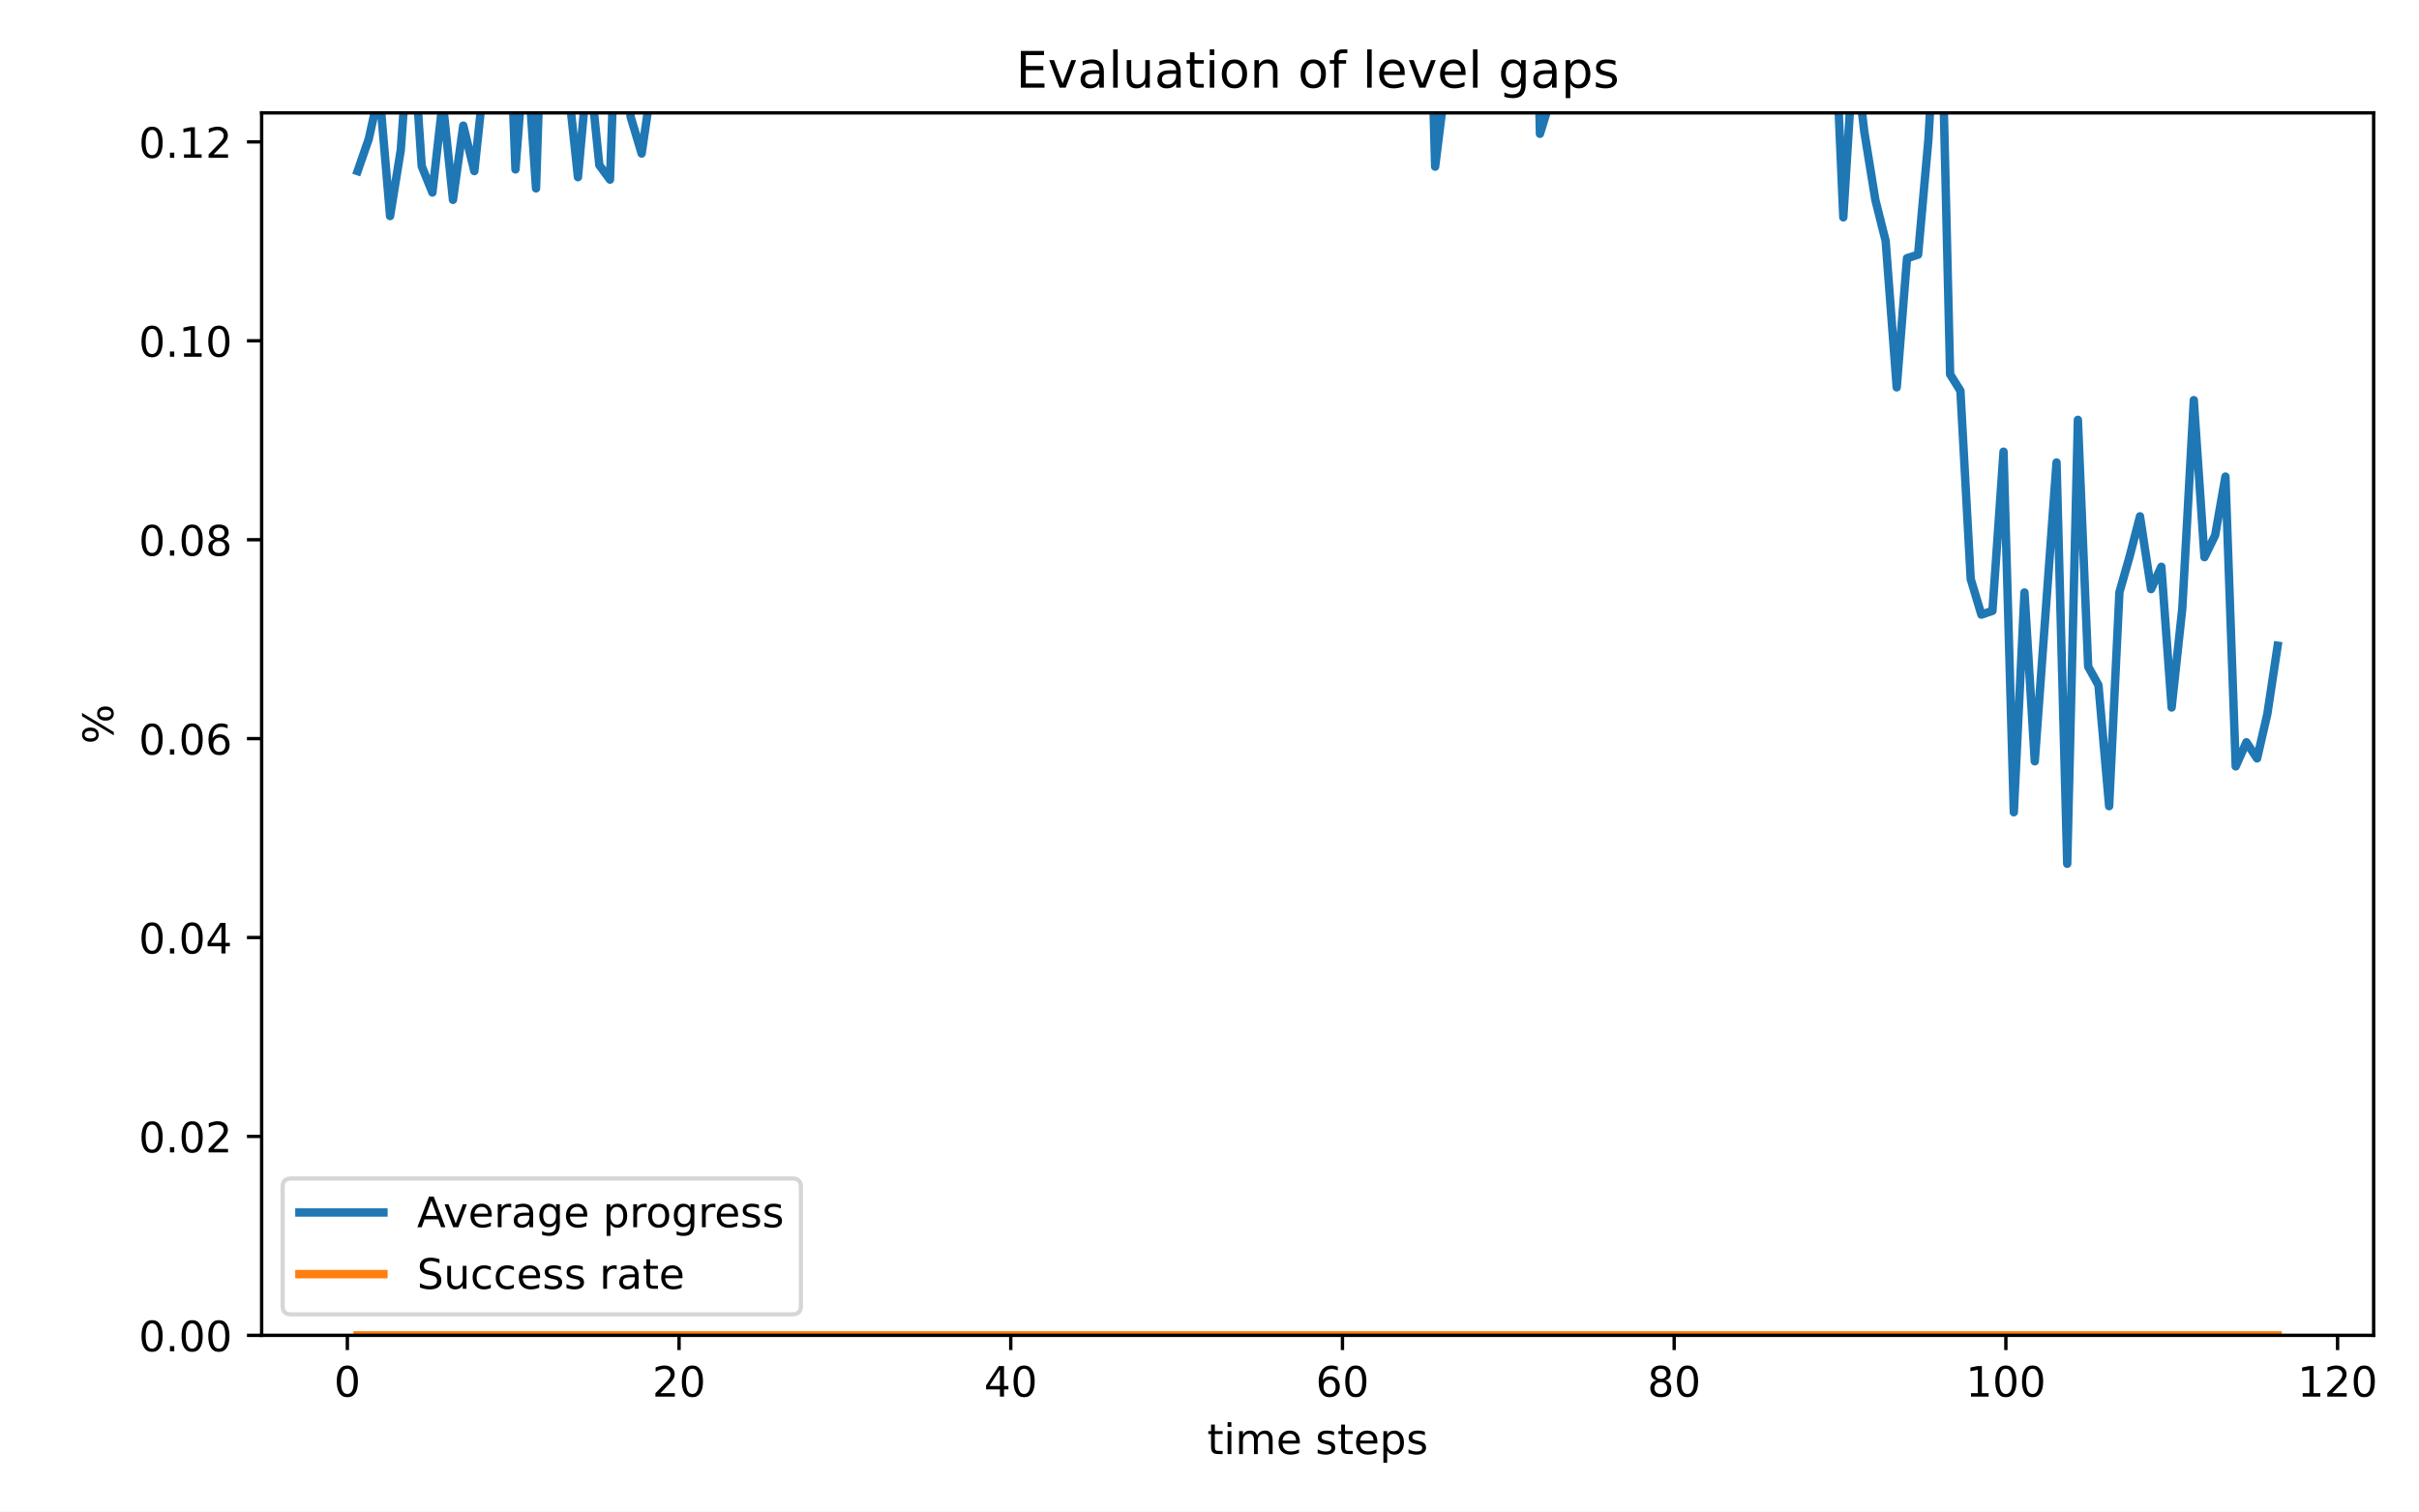
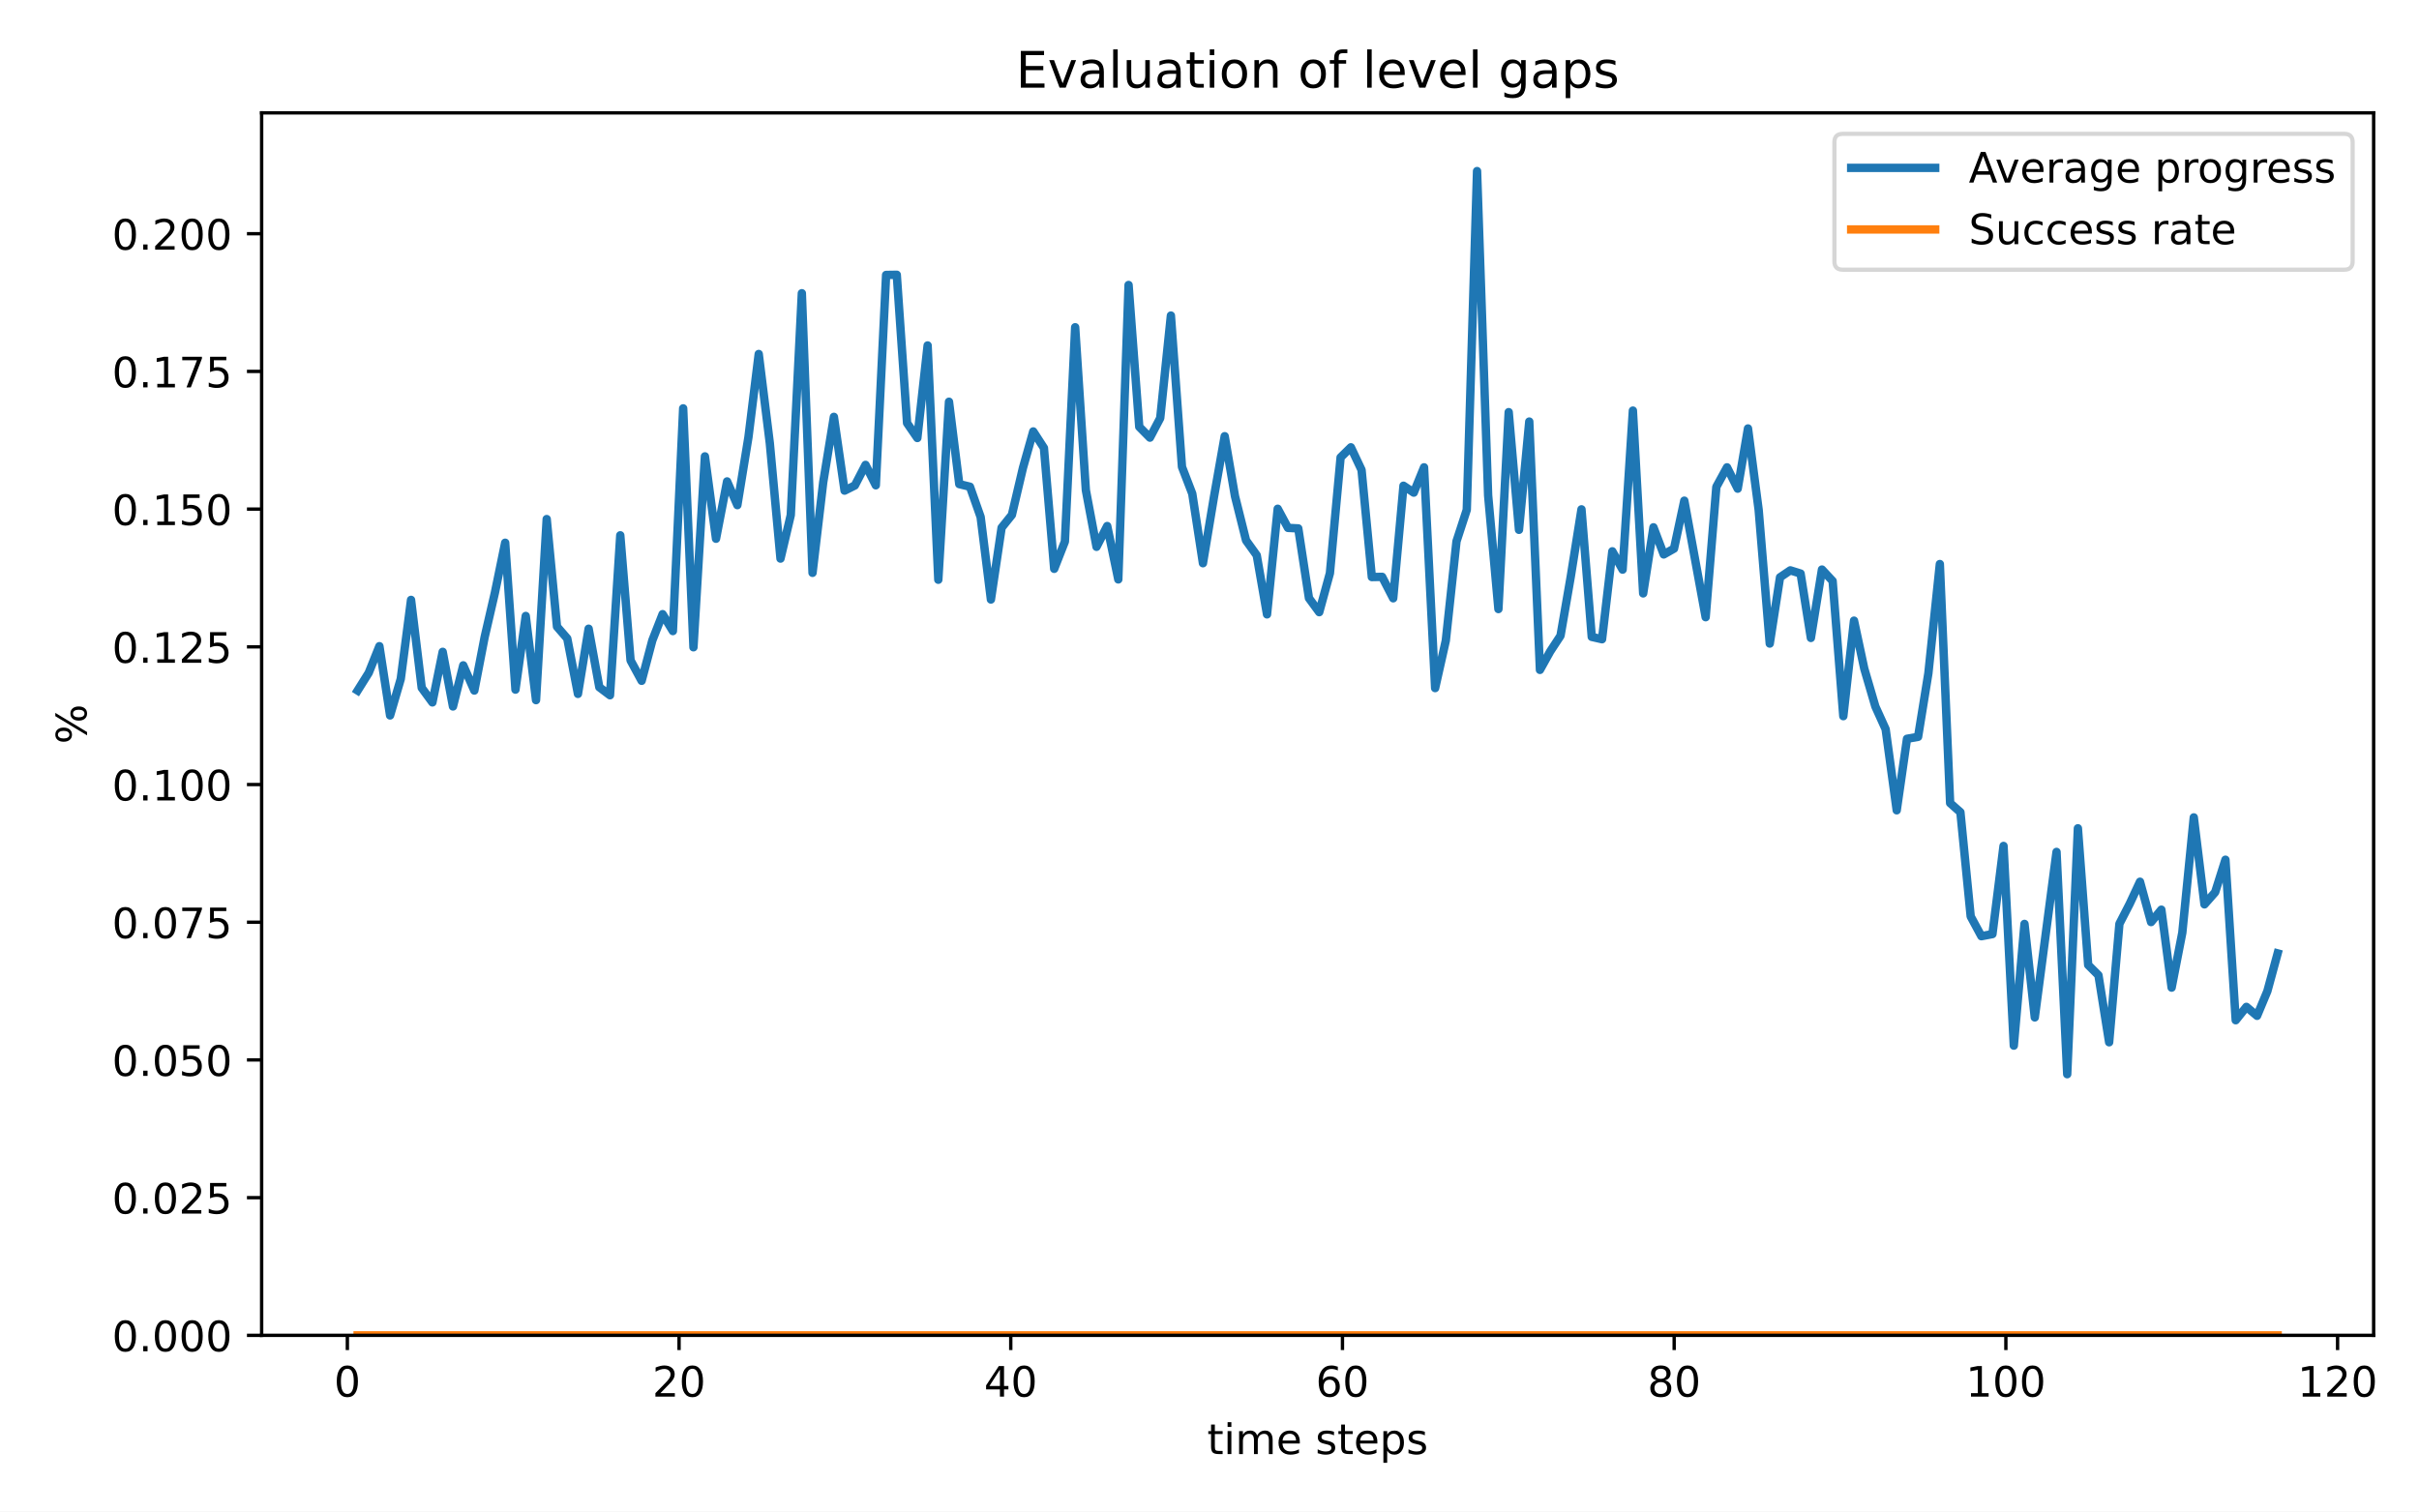
<svg xmlns="http://www.w3.org/2000/svg" xmlns:xlink="http://www.w3.org/1999/xlink" width="576pt" height="360pt" viewBox="0 0 576 360" version="1.1">
  <defs>
    <style type="text/css">*{stroke-linejoin: round; stroke-linecap: butt}</style>
  </defs>
  <g id="figure_1">
    <g id="patch_1">
      <path d="M 0 360  L 576 360  L 576 0  L 0 0  z " style="fill: #ffffff" />
    </g>
    <g id="axes_1">
      <g id="patch_2">
        <path d="M 62.3 318.04  L 565.2 318.04  L 565.2 26.88  L 62.3 26.88  z " style="fill: #ffffff" />
      </g>
      <g id="matplotlib.axis_1">
        <g id="xtick_1">
          <g id="line2d_1">
            <defs>
-               <path id="m86437c3948" d="M 0 0  L 0 3.5  " style="stroke: #000000; stroke-width: 0.8" />
-             </defs>
-             <g>
-               <use xlink:href="#m86437c3948" x="82.711" y="318.04" style="stroke: #000000; stroke-width: 0.8" />
+               <path id="m7fa321b09e" d="M 0 0  L 0 3.5  " style="stroke: #000000; stroke-width: 0.8" />
+             </defs>
+             <g>
+               <use xlink:href="#m7fa321b09e" x="82.711" y="318.04" style="stroke: #000000; stroke-width: 0.8" />
            </g>
          </g>
          <g id="text_1">
            <g transform="translate(79.52939 332.6384) scale(0.1 -0.1)">
              <defs>
                <path id="DejaVuSans-30" d="M 2034 4250  Q 1547 4250 1301 3770  Q 1056 3291 1056 2328  Q 1056 1369 1301 889  Q 1547 409 2034 409  Q 2525 409 2770 889  Q 3016 1369 3016 2328  Q 3016 3291 2770 3770  Q 2525 4250 2034 4250  z M 2034 4750  Q 2819 4750 3233 4129  Q 3647 3509 3647 2328  Q 3647 1150 3233 529  Q 2819 -91 2034 -91  Q 1250 -91 836 529  Q 422 1150 422 2328  Q 422 3509 836 4129  Q 1250 4750 2034 4750  z " transform="scale(0.015625)" />
              </defs>
              <use xlink:href="#DejaVuSans-30" />
            </g>
          </g>
        </g>
        <g id="xtick_2">
          <g id="line2d_2">
            <g>
-               <use xlink:href="#m86437c3948" x="161.694" y="318.04" style="stroke: #000000; stroke-width: 0.8" />
+               <use xlink:href="#m7fa321b09e" x="161.694" y="318.04" style="stroke: #000000; stroke-width: 0.8" />
            </g>
          </g>
          <g id="text_2">
            <g transform="translate(155.3315 332.6384) scale(0.1 -0.1)">
              <defs>
                <path id="DejaVuSans-32" d="M 1228 531  L 3431 531  L 3431 0  L 469 0  L 469 531  Q 828 903 1448 1529  Q 2069 2156 2228 2338  Q 2531 2678 2651 2914  Q 2772 3150 2772 3378  Q 2772 3750 2511 3984  Q 2250 4219 1831 4219  Q 1534 4219 1204 4116  Q 875 4013 500 3803  L 500 4441  Q 881 4594 1212 4672  Q 1544 4750 1819 4750  Q 2544 4750 2975 4387  Q 3406 4025 3406 3419  Q 3406 3131 3298 2873  Q 3191 2616 2906 2266  Q 2828 2175 2409 1742  Q 1991 1309 1228 531  z " transform="scale(0.015625)" />
              </defs>
              <use xlink:href="#DejaVuSans-32" />
              <use xlink:href="#DejaVuSans-30" transform="translate(63.62305 0)" />
            </g>
          </g>
        </g>
        <g id="xtick_3">
          <g id="line2d_3">
            <g>
-               <use xlink:href="#m86437c3948" x="240.677" y="318.04" style="stroke: #000000; stroke-width: 0.8" />
+               <use xlink:href="#m7fa321b09e" x="240.677" y="318.04" style="stroke: #000000; stroke-width: 0.8" />
            </g>
          </g>
          <g id="text_3">
            <g transform="translate(234.315 332.6384) scale(0.1 -0.1)">
              <defs>
                <path id="DejaVuSans-34" d="M 2419 4116  L 825 1625  L 2419 1625  L 2419 4116  z M 2253 4666  L 3047 4666  L 3047 1625  L 3713 1625  L 3713 1100  L 3047 1100  L 3047 0  L 2419 0  L 2419 1100  L 313 1100  L 313 1709  L 2253 4666  z " transform="scale(0.015625)" />
              </defs>
              <use xlink:href="#DejaVuSans-34" />
              <use xlink:href="#DejaVuSans-30" transform="translate(63.62305 0)" />
            </g>
          </g>
        </g>
        <g id="xtick_4">
          <g id="line2d_4">
            <g>
-               <use xlink:href="#m86437c3948" x="319.661" y="318.04" style="stroke: #000000; stroke-width: 0.8" />
+               <use xlink:href="#m7fa321b09e" x="319.661" y="318.04" style="stroke: #000000; stroke-width: 0.8" />
            </g>
          </g>
          <g id="text_4">
            <g transform="translate(313.2984 332.6384) scale(0.1 -0.1)">
              <defs>
                <path id="DejaVuSans-36" d="M 2113 2584  Q 1688 2584 1439 2293  Q 1191 2003 1191 1497  Q 1191 994 1439 701  Q 1688 409 2113 409  Q 2538 409 2786 701  Q 3034 994 3034 1497  Q 3034 2003 2786 2293  Q 2538 2584 2113 2584  z M 3366 4563  L 3366 3988  Q 3128 4100 2886 4159  Q 2644 4219 2406 4219  Q 1781 4219 1451 3797  Q 1122 3375 1075 2522  Q 1259 2794 1537 2939  Q 1816 3084 2150 3084  Q 2853 3084 3261 2657  Q 3669 2231 3669 1497  Q 3669 778 3244 343  Q 2819 -91 2113 -91  Q 1303 -91 875 529  Q 447 1150 447 2328  Q 447 3434 972 4092  Q 1497 4750 2381 4750  Q 2619 4750 2861 4703  Q 3103 4656 3366 4563  z " transform="scale(0.015625)" />
              </defs>
              <use xlink:href="#DejaVuSans-36" />
              <use xlink:href="#DejaVuSans-30" transform="translate(63.62305 0)" />
            </g>
          </g>
        </g>
        <g id="xtick_5">
          <g id="line2d_5">
            <g>
-               <use xlink:href="#m86437c3948" x="398.644" y="318.04" style="stroke: #000000; stroke-width: 0.8" />
+               <use xlink:href="#m7fa321b09e" x="398.644" y="318.04" style="stroke: #000000; stroke-width: 0.8" />
            </g>
          </g>
          <g id="text_5">
            <g transform="translate(392.2818 332.6384) scale(0.1 -0.1)">
              <defs>
                <path id="DejaVuSans-38" d="M 2034 2216  Q 1584 2216 1326 1975  Q 1069 1734 1069 1313  Q 1069 891 1326 650  Q 1584 409 2034 409  Q 2484 409 2743 651  Q 3003 894 3003 1313  Q 3003 1734 2745 1975  Q 2488 2216 2034 2216  z M 1403 2484  Q 997 2584 770 2862  Q 544 3141 544 3541  Q 544 4100 942 4425  Q 1341 4750 2034 4750  Q 2731 4750 3128 4425  Q 3525 4100 3525 3541  Q 3525 3141 3298 2862  Q 3072 2584 2669 2484  Q 3125 2378 3379 2068  Q 3634 1759 3634 1313  Q 3634 634 3220 271  Q 2806 -91 2034 -91  Q 1263 -91 848 271  Q 434 634 434 1313  Q 434 1759 690 2068  Q 947 2378 1403 2484  z M 1172 3481  Q 1172 3119 1398 2916  Q 1625 2713 2034 2713  Q 2441 2713 2670 2916  Q 2900 3119 2900 3481  Q 2900 3844 2670 4047  Q 2441 4250 2034 4250  Q 1625 4250 1398 4047  Q 1172 3844 1172 3481  z " transform="scale(0.015625)" />
              </defs>
              <use xlink:href="#DejaVuSans-38" />
              <use xlink:href="#DejaVuSans-30" transform="translate(63.62305 0)" />
            </g>
          </g>
        </g>
        <g id="xtick_6">
          <g id="line2d_6">
            <g>
-               <use xlink:href="#m86437c3948" x="477.628" y="318.04" style="stroke: #000000; stroke-width: 0.8" />
+               <use xlink:href="#m7fa321b09e" x="477.628" y="318.04" style="stroke: #000000; stroke-width: 0.8" />
            </g>
          </g>
          <g id="text_6">
            <g transform="translate(468.0839 332.6384) scale(0.1 -0.1)">
              <defs>
                <path id="DejaVuSans-31" d="M 794 531  L 1825 531  L 1825 4091  L 703 3866  L 703 4441  L 1819 4666  L 2450 4666  L 2450 531  L 3481 531  L 3481 0  L 794 0  L 794 531  z " transform="scale(0.015625)" />
              </defs>
              <use xlink:href="#DejaVuSans-31" />
              <use xlink:href="#DejaVuSans-30" transform="translate(63.62305 0)" />
              <use xlink:href="#DejaVuSans-30" transform="translate(127.2461 0)" />
            </g>
          </g>
        </g>
        <g id="xtick_7">
          <g id="line2d_7">
            <g>
-               <use xlink:href="#m86437c3948" x="556.611" y="318.04" style="stroke: #000000; stroke-width: 0.8" />
+               <use xlink:href="#m7fa321b09e" x="556.611" y="318.04" style="stroke: #000000; stroke-width: 0.8" />
            </g>
          </g>
          <g id="text_7">
            <g transform="translate(547.0673 332.6384) scale(0.1 -0.1)">
              <use xlink:href="#DejaVuSans-31" />
              <use xlink:href="#DejaVuSans-32" transform="translate(63.62305 0)" />
              <use xlink:href="#DejaVuSans-30" transform="translate(127.2461 0)" />
            </g>
          </g>
        </g>
        <g id="text_8">
          <g transform="translate(287.4445 346.3166) scale(0.1 -0.1)">
            <defs>
              <path id="DejaVuSans-74" d="M 1172 4494  L 1172 3500  L 2356 3500  L 2356 3053  L 1172 3053  L 1172 1153  Q 1172 725 1289 603  Q 1406 481 1766 481  L 2356 481  L 2356 0  L 1766 0  Q 1100 0 847 248  Q 594 497 594 1153  L 594 3053  L 172 3053  L 172 3500  L 594 3500  L 594 4494  L 1172 4494  z " transform="scale(0.015625)" />
              <path id="DejaVuSans-69" d="M 603 3500  L 1178 3500  L 1178 0  L 603 0  L 603 3500  z M 603 4863  L 1178 4863  L 1178 4134  L 603 4134  L 603 4863  z " transform="scale(0.015625)" />
              <path id="DejaVuSans-6d" d="M 3328 2828  Q 3544 3216 3844 3400  Q 4144 3584 4550 3584  Q 5097 3584 5394 3201  Q 5691 2819 5691 2113  L 5691 0  L 5113 0  L 5113 2094  Q 5113 2597 4934 2840  Q 4756 3084 4391 3084  Q 3944 3084 3684 2787  Q 3425 2491 3425 1978  L 3425 0  L 2847 0  L 2847 2094  Q 2847 2600 2669 2842  Q 2491 3084 2119 3084  Q 1678 3084 1418 2786  Q 1159 2488 1159 1978  L 1159 0  L 581 0  L 581 3500  L 1159 3500  L 1159 2956  Q 1356 3278 1631 3431  Q 1906 3584 2284 3584  Q 2666 3584 2933 3390  Q 3200 3197 3328 2828  z " transform="scale(0.015625)" />
              <path id="DejaVuSans-65" d="M 3597 1894  L 3597 1613  L 953 1613  Q 991 1019 1311 708  Q 1631 397 2203 397  Q 2534 397 2845 478  Q 3156 559 3463 722  L 3463 178  Q 3153 47 2828 -22  Q 2503 -91 2169 -91  Q 1331 -91 842 396  Q 353 884 353 1716  Q 353 2575 817 3079  Q 1281 3584 2069 3584  Q 2775 3584 3186 3129  Q 3597 2675 3597 1894  z M 3022 2063  Q 3016 2534 2758 2815  Q 2500 3097 2075 3097  Q 1594 3097 1305 2825  Q 1016 2553 972 2059  L 3022 2063  z " transform="scale(0.015625)" />
              <path id="DejaVuSans-20" transform="scale(0.015625)" />
              <path id="DejaVuSans-73" d="M 2834 3397  L 2834 2853  Q 2591 2978 2328 3040  Q 2066 3103 1784 3103  Q 1356 3103 1142 2972  Q 928 2841 928 2578  Q 928 2378 1081 2264  Q 1234 2150 1697 2047  L 1894 2003  Q 2506 1872 2764 1633  Q 3022 1394 3022 966  Q 3022 478 2636 193  Q 2250 -91 1575 -91  Q 1294 -91 989 -36  Q 684 19 347 128  L 347 722  Q 666 556 975 473  Q 1284 391 1588 391  Q 1994 391 2212 530  Q 2431 669 2431 922  Q 2431 1156 2273 1281  Q 2116 1406 1581 1522  L 1381 1569  Q 847 1681 609 1914  Q 372 2147 372 2553  Q 372 3047 722 3315  Q 1072 3584 1716 3584  Q 2034 3584 2315 3537  Q 2597 3491 2834 3397  z " transform="scale(0.015625)" />
              <path id="DejaVuSans-70" d="M 1159 525  L 1159 -1331  L 581 -1331  L 581 3500  L 1159 3500  L 1159 2969  Q 1341 3281 1617 3432  Q 1894 3584 2278 3584  Q 2916 3584 3314 3078  Q 3713 2572 3713 1747  Q 3713 922 3314 415  Q 2916 -91 2278 -91  Q 1894 -91 1617 61  Q 1341 213 1159 525  z M 3116 1747  Q 3116 2381 2855 2742  Q 2594 3103 2138 3103  Q 1681 3103 1420 2742  Q 1159 2381 1159 1747  Q 1159 1113 1420 752  Q 1681 391 2138 391  Q 2594 391 2855 752  Q 3116 1113 3116 1747  z " transform="scale(0.015625)" />
            </defs>
            <use xlink:href="#DejaVuSans-74" />
            <use xlink:href="#DejaVuSans-69" transform="translate(39.20898 0)" />
            <use xlink:href="#DejaVuSans-6d" transform="translate(66.99219 0)" />
            <use xlink:href="#DejaVuSans-65" transform="translate(164.4043 0)" />
            <use xlink:href="#DejaVuSans-20" transform="translate(225.9277 0)" />
            <use xlink:href="#DejaVuSans-73" transform="translate(257.7148 0)" />
            <use xlink:href="#DejaVuSans-74" transform="translate(309.8145 0)" />
            <use xlink:href="#DejaVuSans-65" transform="translate(349.0234 0)" />
            <use xlink:href="#DejaVuSans-70" transform="translate(410.5469 0)" />
            <use xlink:href="#DejaVuSans-73" transform="translate(474.0234 0)" />
          </g>
        </g>
      </g>
      <g id="matplotlib.axis_2">
        <g id="ytick_1">
          <g id="line2d_8">
            <defs>
-               <path id="m05b7ceef29" d="M 0 0  L -3.5 0  " style="stroke: #000000; stroke-width: 0.8" />
-             </defs>
-             <g>
-               <use xlink:href="#m05b7ceef29" x="62.3" y="318.04" style="stroke: #000000; stroke-width: 0.8" />
+               <path id="m1478485698" d="M 0 0  L -3.5 0  " style="stroke: #000000; stroke-width: 0.8" />
+             </defs>
+             <g>
+               <use xlink:href="#m1478485698" x="62.3" y="318.04" style="stroke: #000000; stroke-width: 0.8" />
            </g>
          </g>
          <g id="text_9">
-             <g transform="translate(33.03437 321.8392) scale(0.1 -0.1)">
+             <g transform="translate(26.67188 321.8392) scale(0.1 -0.1)">
              <defs>
                <path id="DejaVuSans-2e" d="M 684 794  L 1344 794  L 1344 0  L 684 0  L 684 794  z " transform="scale(0.015625)" />
              </defs>
              <use xlink:href="#DejaVuSans-30" />
              <use xlink:href="#DejaVuSans-2e" transform="translate(63.62305 0)" />
              <use xlink:href="#DejaVuSans-30" transform="translate(95.41016 0)" />
              <use xlink:href="#DejaVuSans-30" transform="translate(159.0332 0)" />
+               <use xlink:href="#DejaVuSans-30" transform="translate(222.6562 0)" />
            </g>
          </g>
        </g>
        <g id="ytick_2">
          <g id="line2d_9">
            <g>
-               <use xlink:href="#m05b7ceef29" x="62.3" y="270.665" style="stroke: #000000; stroke-width: 0.8" />
+               <use xlink:href="#m1478485698" x="62.3" y="285.243" style="stroke: #000000; stroke-width: 0.8" />
            </g>
          </g>
          <g id="text_10">
-             <g transform="translate(33.03437 274.4645) scale(0.1 -0.1)">
+             <g transform="translate(26.67188 289.0422) scale(0.1 -0.1)">
+               <defs>
+                 <path id="DejaVuSans-35" d="M 691 4666  L 3169 4666  L 3169 4134  L 1269 4134  L 1269 2991  Q 1406 3038 1543 3061  Q 1681 3084 1819 3084  Q 2600 3084 3056 2656  Q 3513 2228 3513 1497  Q 3513 744 3044 326  Q 2575 -91 1722 -91  Q 1428 -91 1123 -41  Q 819 9 494 109  L 494 744  Q 775 591 1075 516  Q 1375 441 1709 441  Q 2250 441 2565 725  Q 2881 1009 2881 1497  Q 2881 1984 2565 2268  Q 2250 2553 1709 2553  Q 1456 2553 1204 2497  Q 953 2441 691 2322  L 691 4666  z " transform="scale(0.015625)" />
+               </defs>
              <use xlink:href="#DejaVuSans-30" />
              <use xlink:href="#DejaVuSans-2e" transform="translate(63.62305 0)" />
              <use xlink:href="#DejaVuSans-30" transform="translate(95.41016 0)" />
              <use xlink:href="#DejaVuSans-32" transform="translate(159.0332 0)" />
+               <use xlink:href="#DejaVuSans-35" transform="translate(222.6562 0)" />
            </g>
          </g>
        </g>
        <g id="ytick_3">
          <g id="line2d_10">
            <g>
-               <use xlink:href="#m05b7ceef29" x="62.3" y="223.291" style="stroke: #000000; stroke-width: 0.8" />
+               <use xlink:href="#m1478485698" x="62.3" y="252.446" style="stroke: #000000; stroke-width: 0.8" />
            </g>
          </g>
          <g id="text_11">
-             <g transform="translate(33.03437 227.0899) scale(0.1 -0.1)">
+             <g transform="translate(26.67188 256.2451) scale(0.1 -0.1)">
              <use xlink:href="#DejaVuSans-30" />
              <use xlink:href="#DejaVuSans-2e" transform="translate(63.62305 0)" />
              <use xlink:href="#DejaVuSans-30" transform="translate(95.41016 0)" />
-               <use xlink:href="#DejaVuSans-34" transform="translate(159.0332 0)" />
+               <use xlink:href="#DejaVuSans-35" transform="translate(159.0332 0)" />
+               <use xlink:href="#DejaVuSans-30" transform="translate(222.6562 0)" />
            </g>
          </g>
        </g>
        <g id="ytick_4">
          <g id="line2d_11">
            <g>
-               <use xlink:href="#m05b7ceef29" x="62.3" y="175.916" style="stroke: #000000; stroke-width: 0.8" />
+               <use xlink:href="#m1478485698" x="62.3" y="219.649" style="stroke: #000000; stroke-width: 0.8" />
            </g>
          </g>
          <g id="text_12">
-             <g transform="translate(33.03437 179.7152) scale(0.1 -0.1)">
+             <g transform="translate(26.67188 223.448) scale(0.1 -0.1)">
+               <defs>
+                 <path id="DejaVuSans-37" d="M 525 4666  L 3525 4666  L 3525 4397  L 1831 0  L 1172 0  L 2766 4134  L 525 4134  L 525 4666  z " transform="scale(0.015625)" />
+               </defs>
              <use xlink:href="#DejaVuSans-30" />
              <use xlink:href="#DejaVuSans-2e" transform="translate(63.62305 0)" />
              <use xlink:href="#DejaVuSans-30" transform="translate(95.41016 0)" />
-               <use xlink:href="#DejaVuSans-36" transform="translate(159.0332 0)" />
+               <use xlink:href="#DejaVuSans-37" transform="translate(159.0332 0)" />
+               <use xlink:href="#DejaVuSans-35" transform="translate(222.6562 0)" />
            </g>
          </g>
        </g>
        <g id="ytick_5">
          <g id="line2d_12">
            <g>
-               <use xlink:href="#m05b7ceef29" x="62.3" y="128.541" style="stroke: #000000; stroke-width: 0.8" />
+               <use xlink:href="#m1478485698" x="62.3" y="186.852" style="stroke: #000000; stroke-width: 0.8" />
            </g>
          </g>
          <g id="text_13">
-             <g transform="translate(33.03437 132.3405) scale(0.1 -0.1)">
-               <use xlink:href="#DejaVuSans-30" />
-               <use xlink:href="#DejaVuSans-2e" transform="translate(63.62305 0)" />
-               <use xlink:href="#DejaVuSans-30" transform="translate(95.41016 0)" />
-               <use xlink:href="#DejaVuSans-38" transform="translate(159.0332 0)" />
+             <g transform="translate(26.67188 190.651) scale(0.1 -0.1)">
+               <use xlink:href="#DejaVuSans-30" />
+               <use xlink:href="#DejaVuSans-2e" transform="translate(63.62305 0)" />
+               <use xlink:href="#DejaVuSans-31" transform="translate(95.41016 0)" />
+               <use xlink:href="#DejaVuSans-30" transform="translate(159.0332 0)" />
+               <use xlink:href="#DejaVuSans-30" transform="translate(222.6562 0)" />
            </g>
          </g>
        </g>
        <g id="ytick_6">
          <g id="line2d_13">
            <g>
-               <use xlink:href="#m05b7ceef29" x="62.3" y="81.167" style="stroke: #000000; stroke-width: 0.8" />
+               <use xlink:href="#m1478485698" x="62.3" y="154.055" style="stroke: #000000; stroke-width: 0.8" />
            </g>
          </g>
          <g id="text_14">
-             <g transform="translate(33.03437 84.96585) scale(0.1 -0.1)">
+             <g transform="translate(26.67188 157.8539) scale(0.1 -0.1)">
              <use xlink:href="#DejaVuSans-30" />
              <use xlink:href="#DejaVuSans-2e" transform="translate(63.62305 0)" />
              <use xlink:href="#DejaVuSans-31" transform="translate(95.41016 0)" />
-               <use xlink:href="#DejaVuSans-30" transform="translate(159.0332 0)" />
+               <use xlink:href="#DejaVuSans-32" transform="translate(159.0332 0)" />
+               <use xlink:href="#DejaVuSans-35" transform="translate(222.6562 0)" />
            </g>
          </g>
        </g>
        <g id="ytick_7">
          <g id="line2d_14">
            <g>
-               <use xlink:href="#m05b7ceef29" x="62.3" y="33.792" style="stroke: #000000; stroke-width: 0.8" />
+               <use xlink:href="#m1478485698" x="62.3" y="121.258" style="stroke: #000000; stroke-width: 0.8" />
            </g>
          </g>
          <g id="text_15">
-             <g transform="translate(33.03437 37.59117) scale(0.1 -0.1)">
+             <g transform="translate(26.67188 125.0569) scale(0.1 -0.1)">
              <use xlink:href="#DejaVuSans-30" />
              <use xlink:href="#DejaVuSans-2e" transform="translate(63.62305 0)" />
              <use xlink:href="#DejaVuSans-31" transform="translate(95.41016 0)" />
-               <use xlink:href="#DejaVuSans-32" transform="translate(159.0332 0)" />
-             </g>
-           </g>
-         </g>
-         <g id="text_16">
-           <g transform="translate(26.95469 177.2108) rotate(-90) scale(0.1 -0.1)">
+               <use xlink:href="#DejaVuSans-35" transform="translate(159.0332 0)" />
+               <use xlink:href="#DejaVuSans-30" transform="translate(222.6562 0)" />
+             </g>
+           </g>
+         </g>
+         <g id="ytick_8">
+           <g id="line2d_15">
+             <g>
+               <use xlink:href="#m1478485698" x="62.3" y="88.461" style="stroke: #000000; stroke-width: 0.8" />
+             </g>
+           </g>
+           <g id="text_16">
+             <g transform="translate(26.67188 92.25981) scale(0.1 -0.1)">
+               <use xlink:href="#DejaVuSans-30" />
+               <use xlink:href="#DejaVuSans-2e" transform="translate(63.62305 0)" />
+               <use xlink:href="#DejaVuSans-31" transform="translate(95.41016 0)" />
+               <use xlink:href="#DejaVuSans-37" transform="translate(159.0332 0)" />
+               <use xlink:href="#DejaVuSans-35" transform="translate(222.6562 0)" />
+             </g>
+           </g>
+         </g>
+         <g id="ytick_9">
+           <g id="line2d_16">
+             <g>
+               <use xlink:href="#m1478485698" x="62.3" y="55.664" style="stroke: #000000; stroke-width: 0.8" />
+             </g>
+           </g>
+           <g id="text_17">
+             <g transform="translate(26.67188 59.46275) scale(0.1 -0.1)">
+               <use xlink:href="#DejaVuSans-30" />
+               <use xlink:href="#DejaVuSans-2e" transform="translate(63.62305 0)" />
+               <use xlink:href="#DejaVuSans-32" transform="translate(95.41016 0)" />
+               <use xlink:href="#DejaVuSans-30" transform="translate(159.0332 0)" />
+               <use xlink:href="#DejaVuSans-30" transform="translate(222.6562 0)" />
+             </g>
+           </g>
+         </g>
+         <g id="text_18">
+           <g transform="translate(20.59219 177.2108) rotate(-90) scale(0.1 -0.1)">
            <defs>
              <path id="DejaVuSans-25" d="M 4653 2053  Q 4381 2053 4226 1822  Q 4072 1591 4072 1178  Q 4072 772 4226 539  Q 4381 306 4653 306  Q 4919 306 5073 539  Q 5228 772 5228 1178  Q 5228 1588 5073 1820  Q 4919 2053 4653 2053  z M 4653 2450  Q 5147 2450 5437 2106  Q 5728 1763 5728 1178  Q 5728 594 5436 251  Q 5144 -91 4653 -91  Q 4153 -91 3862 251  Q 3572 594 3572 1178  Q 3572 1766 3864 2108  Q 4156 2450 4653 2450  z M 1428 4353  Q 1159 4353 1004 4120  Q 850 3888 850 3481  Q 850 3069 1003 2837  Q 1156 2606 1428 2606  Q 1700 2606 1854 2837  Q 2009 3069 2009 3481  Q 2009 3884 1853 4118  Q 1697 4353 1428 4353  z M 4250 4750  L 4750 4750  L 1831 -91  L 1331 -91  L 4250 4750  z M 1428 4750  Q 1922 4750 2215 4408  Q 2509 4066 2509 3481  Q 2509 2891 2217 2550  Q 1925 2209 1428 2209  Q 931 2209 642 2551  Q 353 2894 353 3481  Q 353 4063 643 4406  Q 934 4750 1428 4750  z " transform="scale(0.015625)" />
            </defs>
            <use xlink:href="#DejaVuSans-25" />
          </g>
        </g>
      </g>
-       <g id="line2d_15">
-         <path d="M 85.159 40.745  L 87.797 33.132  L 90.34 21.673  L 92.884 51.458  L 95.427 35.743  L 97.875 1.766  L 100.418 39.584  L 102.962 45.853  L 105.41 24.102  L 107.859 47.6  L 110.307 29.915  L 112.945 40.755  L 115.394 17.813  L 117.801 -1  M 121.136 -1  L 122.739 40.35  L 125.187 8.679  L 127.636 44.874  L 129.134 -1  M 131.873 -1  L 132.628 13.261  L 135.076 18.376  L 137.619 42.194  L 140.162 14.159  L 142.706 39.318  L 145.249 42.776  L 146.807 -1  M 148.836 -1  L 150.146 27.777  L 152.784 36.564  L 155.327 19.192  L 157.776 7.904  L 160.224 15.167  L 160.637 -1  M 164.569 -1  L 165.121 22.145  L 165.891 -1  M 235.773 -1  L 235.952 1.602  L 236.167 -1  M 300.83 -1  L 301.697 7.996  L 302.201 -1  M 311.51 -1  L 311.681 1.012  L 314.129 7.041  L 315.348 -1  M 331.149 -1  L 331.742 1.074  L 331.847 -1  M 340.595 -1  L 341.726 39.69  L 344.269 19.263  L 345.476 -1  M 356.459 -1  L 356.795 5.707  L 356.989 -1  M 365.901 -1  L 366.684 31.867  L 369.132 23.915  L 371.581 17.184  L 373.326 -1  M 378.188 -1  L 379.021 17.67  L 381.47 18.682  L 382.744 -1  M 405.103 -1  L 406.144 9.207  L 406.607 -1  M 420.414 -1  L 421.403 20.545  L 423.254 -1  M 429.505 -1  L 431.197 18.129  L 432.912 -1  M 436.612 -1  L 438.921 51.762  L 441.465 10.693  L 443.913 31.35  L 446.551 47.612  L 448.999 57.372  L 451.637 92.256  L 454.086 61.497  L 456.724 60.655  L 459.172 33.367  L 461.17 -1  M 462.207 -1  L 464.354 89.15  L 466.802 93.069  L 469.251 137.886  L 471.794 146.39  L 474.432 145.486  L 477.07 107.578  L 479.518 193.457  L 482.062 141.111  L 484.51 181.319  L 489.691 110.149  L 492.234 205.735  L 494.778 99.993  L 497.226 158.766  L 499.675 163.177  L 502.218 192.006  L 504.666 141.054  L 507.115 132.455  L 509.563 122.971  L 512.201 140.313  L 514.65 134.985  L 517.098 168.501  L 519.641 144.866  L 522.374 95.297  L 524.917 132.701  L 527.461 127.484  L 529.909 113.509  L 532.358 182.529  L 534.901 176.786  L 537.444 180.632  L 539.892 170.036  L 542.341 153.789  L 542.341 153.789  " clip-path="url(#pc660fd45d0)" style="fill: none; stroke: #1f77b4; stroke-width: 2; stroke-linecap: square" />
-       </g>
-       <g id="line2d_16">
-         <path d="M 85.159 318.04  L 542.341 318.04  L 542.341 318.04  " clip-path="url(#pc660fd45d0)" style="fill: none; stroke: #ff7f0e; stroke-width: 2; stroke-linecap: square" />
+       <g id="line2d_17">
+         <path d="M 85.159 164.465  L 87.797 160.249  L 90.34 153.902  L 92.884 170.398  L 95.427 161.695  L 97.875 142.877  L 100.418 163.822  L 102.962 167.294  L 105.41 155.247  L 107.859 168.261  L 110.307 158.467  L 112.945 164.47  L 115.394 151.765  L 117.842 141.168  L 120.29 129.266  L 122.739 164.246  L 125.187 146.706  L 127.636 166.752  L 130.179 123.627  L 132.628 149.243  L 135.076 152.076  L 137.619 165.267  L 140.162 149.741  L 142.706 163.674  L 145.249 165.59  L 147.697 127.492  L 150.146 157.283  L 152.784 162.149  L 155.327 152.528  L 157.776 146.276  L 160.224 150.299  L 162.672 97.26  L 165.121 154.164  L 167.854 108.695  L 170.492 128.311  L 173.13 114.659  L 175.578 120.308  L 178.216 104.117  L 180.665 84.311  L 183.303 105.546  L 185.846 133.039  L 188.294 122.672  L 190.932 69.842  L 193.476 136.432  L 196.019 114.864  L 198.562 99.284  L 201.105 116.854  L 203.554 115.624  L 206.097 110.721  L 208.545 115.585  L 210.994 65.485  L 213.537 65.446  L 215.986 100.759  L 218.434 104.321  L 220.882 82.276  L 223.426 138.08  L 225.969 95.683  L 228.417 115.301  L 230.961 115.921  L 233.504 123.133  L 235.952 142.786  L 238.496 125.682  L 240.944 122.634  L 243.582 111.429  L 246.03 102.758  L 248.574 106.692  L 251.022 135.476  L 253.565 128.985  L 256.014 77.942  L 258.557 116.733  L 261.1 130.235  L 263.644 125.284  L 266.282 138.002  L 268.73 67.875  L 271.273 101.66  L 273.816 104.232  L 276.265 99.585  L 278.808 75.157  L 281.446 111.202  L 283.895 117.578  L 286.438 134.14  L 289.076 118.271  L 291.619 103.892  L 294.068 118.183  L 296.706 128.711  L 299.249 132.254  L 301.697 146.328  L 304.241 121.171  L 306.689 125.727  L 309.137 125.85  L 311.681 142.46  L 314.129 145.798  L 316.672 136.508  L 319.216 108.943  L 321.664 106.537  L 324.207 111.93  L 326.656 137.438  L 329.104 137.388  L 331.742 142.494  L 334.191 115.687  L 336.639 117.331  L 339.088 111.303  L 341.726 163.881  L 344.269 152.568  L 346.812 128.935  L 349.26 121.427  L 351.709 40.745  L 354.347 117.995  L 356.795 145.06  L 359.244 98.16  L 361.692 126.188  L 364.141 100.406  L 366.684 159.548  L 369.132 155.144  L 371.581 151.416  L 374.029 137.284  L 376.573 121.312  L 379.021 151.685  L 381.47 152.246  L 383.918 131.307  L 386.366 135.67  L 388.815 97.792  L 391.263 141.328  L 393.712 125.591  L 396.16 132.052  L 398.609 130.662  L 401.057 119.247  L 406.144 146.998  L 408.687 115.959  L 411.23 111.306  L 413.773 116.387  L 416.222 102.047  L 418.765 121.458  L 421.403 153.278  L 423.851 137.496  L 426.3 135.84  L 428.748 136.604  L 431.197 151.939  L 433.835 135.649  L 436.378 138.381  L 438.921 170.567  L 441.465 147.821  L 443.913 159.262  L 446.551 168.268  L 448.999 173.673  L 451.637 192.993  L 454.086 175.958  L 456.724 175.492  L 459.172 160.379  L 461.905 134.338  L 464.354 191.273  L 466.802 193.444  L 469.251 218.265  L 471.794 222.974  L 474.432 222.474  L 477.07 201.479  L 479.518 249.042  L 482.062 220.051  L 484.51 242.32  L 489.691 202.903  L 492.234 255.842  L 494.778 197.278  L 497.226 229.829  L 499.675 232.272  L 502.218 248.239  L 504.666 220.02  L 507.115 215.257  L 509.563 210.004  L 512.201 219.609  L 514.65 216.658  L 517.098 235.22  L 519.641 222.131  L 522.374 194.678  L 524.917 215.393  L 527.461 212.504  L 529.909 204.764  L 532.358 242.989  L 534.901 239.809  L 537.444 241.939  L 539.892 236.07  L 542.341 227.072  L 542.341 227.072  " clip-path="url(#p16580f8ad1)" style="fill: none; stroke: #1f77b4; stroke-width: 2; stroke-linecap: square" />
+       </g>
+       <g id="line2d_18">
+         <path d="M 85.159 318.04  L 542.341 318.04  L 542.341 318.04  " clip-path="url(#p16580f8ad1)" style="fill: none; stroke: #ff7f0e; stroke-width: 2; stroke-linecap: square" />
      </g>
      <g id="patch_3">
        <path d="M 62.3 318.04  L 62.3 26.88  " style="fill: none; stroke: #000000; stroke-width: 0.8; stroke-linejoin: miter; stroke-linecap: square" />
      </g>
      <g id="patch_4">
        <path d="M 565.2 318.04  L 565.2 26.88  " style="fill: none; stroke: #000000; stroke-width: 0.8; stroke-linejoin: miter; stroke-linecap: square" />
      </g>
      <g id="patch_5">
        <path d="M 62.3 318.04  L 565.2 318.04  " style="fill: none; stroke: #000000; stroke-width: 0.8; stroke-linejoin: miter; stroke-linecap: square" />
      </g>
      <g id="patch_6">
        <path d="M 62.3 26.88  L 565.2 26.88  " style="fill: none; stroke: #000000; stroke-width: 0.8; stroke-linejoin: miter; stroke-linecap: square" />
      </g>
-       <g id="text_17">
+       <g id="text_19">
        <g transform="translate(241.8981 20.88) scale(0.12 -0.12)">
          <defs>
            <path id="DejaVuSans-45" d="M 628 4666  L 3578 4666  L 3578 4134  L 1259 4134  L 1259 2753  L 3481 2753  L 3481 2222  L 1259 2222  L 1259 531  L 3634 531  L 3634 0  L 628 0  L 628 4666  z " transform="scale(0.015625)" />
            <path id="DejaVuSans-76" d="M 191 3500  L 800 3500  L 1894 563  L 2988 3500  L 3597 3500  L 2284 0  L 1503 0  L 191 3500  z " transform="scale(0.015625)" />
            <path id="DejaVuSans-61" d="M 2194 1759  Q 1497 1759 1228 1600  Q 959 1441 959 1056  Q 959 750 1161 570  Q 1363 391 1709 391  Q 2188 391 2477 730  Q 2766 1069 2766 1631  L 2766 1759  L 2194 1759  z M 3341 1997  L 3341 0  L 2766 0  L 2766 531  Q 2569 213 2275 61  Q 1981 -91 1556 -91  Q 1019 -91 701 211  Q 384 513 384 1019  Q 384 1609 779 1909  Q 1175 2209 1959 2209  L 2766 2209  L 2766 2266  Q 2766 2663 2505 2880  Q 2244 3097 1772 3097  Q 1472 3097 1187 3025  Q 903 2953 641 2809  L 641 3341  Q 956 3463 1253 3523  Q 1550 3584 1831 3584  Q 2591 3584 2966 3190  Q 3341 2797 3341 1997  z " transform="scale(0.015625)" />
            <path id="DejaVuSans-6c" d="M 603 4863  L 1178 4863  L 1178 0  L 603 0  L 603 4863  z " transform="scale(0.015625)" />
            <path id="DejaVuSans-75" d="M 544 1381  L 544 3500  L 1119 3500  L 1119 1403  Q 1119 906 1312 657  Q 1506 409 1894 409  Q 2359 409 2629 706  Q 2900 1003 2900 1516  L 2900 3500  L 3475 3500  L 3475 0  L 2900 0  L 2900 538  Q 2691 219 2414 64  Q 2138 -91 1772 -91  Q 1169 -91 856 284  Q 544 659 544 1381  z M 1991 3584  L 1991 3584  z " transform="scale(0.015625)" />
            <path id="DejaVuSans-6f" d="M 1959 3097  Q 1497 3097 1228 2736  Q 959 2375 959 1747  Q 959 1119 1226 758  Q 1494 397 1959 397  Q 2419 397 2687 759  Q 2956 1122 2956 1747  Q 2956 2369 2687 2733  Q 2419 3097 1959 3097  z M 1959 3584  Q 2709 3584 3137 3096  Q 3566 2609 3566 1747  Q 3566 888 3137 398  Q 2709 -91 1959 -91  Q 1206 -91 779 398  Q 353 888 353 1747  Q 353 2609 779 3096  Q 1206 3584 1959 3584  z " transform="scale(0.015625)" />
            <path id="DejaVuSans-6e" d="M 3513 2113  L 3513 0  L 2938 0  L 2938 2094  Q 2938 2591 2744 2837  Q 2550 3084 2163 3084  Q 1697 3084 1428 2787  Q 1159 2491 1159 1978  L 1159 0  L 581 0  L 581 3500  L 1159 3500  L 1159 2956  Q 1366 3272 1645 3428  Q 1925 3584 2291 3584  Q 2894 3584 3203 3211  Q 3513 2838 3513 2113  z " transform="scale(0.015625)" />
            <path id="DejaVuSans-66" d="M 2375 4863  L 2375 4384  L 1825 4384  Q 1516 4384 1395 4259  Q 1275 4134 1275 3809  L 1275 3500  L 2222 3500  L 2222 3053  L 1275 3053  L 1275 0  L 697 0  L 697 3053  L 147 3053  L 147 3500  L 697 3500  L 697 3744  Q 697 4328 969 4595  Q 1241 4863 1831 4863  L 2375 4863  z " transform="scale(0.015625)" />
            <path id="DejaVuSans-67" d="M 2906 1791  Q 2906 2416 2648 2759  Q 2391 3103 1925 3103  Q 1463 3103 1205 2759  Q 947 2416 947 1791  Q 947 1169 1205 825  Q 1463 481 1925 481  Q 2391 481 2648 825  Q 2906 1169 2906 1791  z M 3481 434  Q 3481 -459 3084 -895  Q 2688 -1331 1869 -1331  Q 1566 -1331 1297 -1286  Q 1028 -1241 775 -1147  L 775 -588  Q 1028 -725 1275 -790  Q 1522 -856 1778 -856  Q 2344 -856 2625 -561  Q 2906 -266 2906 331  L 2906 616  Q 2728 306 2450 153  Q 2172 0 1784 0  Q 1141 0 747 490  Q 353 981 353 1791  Q 353 2603 747 3093  Q 1141 3584 1784 3584  Q 2172 3584 2450 3431  Q 2728 3278 2906 2969  L 2906 3500  L 3481 3500  L 3481 434  z " transform="scale(0.015625)" />
          </defs>
          <use xlink:href="#DejaVuSans-45" />
          <use xlink:href="#DejaVuSans-76" transform="translate(63.18359 0)" />
          <use xlink:href="#DejaVuSans-61" transform="translate(122.3633 0)" />
          <use xlink:href="#DejaVuSans-6c" transform="translate(183.6426 0)" />
          <use xlink:href="#DejaVuSans-75" transform="translate(211.4258 0)" />
          <use xlink:href="#DejaVuSans-61" transform="translate(274.8047 0)" />
          <use xlink:href="#DejaVuSans-74" transform="translate(336.084 0)" />
          <use xlink:href="#DejaVuSans-69" transform="translate(375.293 0)" />
          <use xlink:href="#DejaVuSans-6f" transform="translate(403.0762 0)" />
          <use xlink:href="#DejaVuSans-6e" transform="translate(464.2578 0)" />
          <use xlink:href="#DejaVuSans-20" transform="translate(527.6367 0)" />
          <use xlink:href="#DejaVuSans-6f" transform="translate(559.4238 0)" />
          <use xlink:href="#DejaVuSans-66" transform="translate(620.6055 0)" />
          <use xlink:href="#DejaVuSans-20" transform="translate(655.8105 0)" />
          <use xlink:href="#DejaVuSans-6c" transform="translate(687.5977 0)" />
          <use xlink:href="#DejaVuSans-65" transform="translate(715.3809 0)" />
          <use xlink:href="#DejaVuSans-76" transform="translate(776.9043 0)" />
          <use xlink:href="#DejaVuSans-65" transform="translate(836.084 0)" />
          <use xlink:href="#DejaVuSans-6c" transform="translate(897.6074 0)" />
          <use xlink:href="#DejaVuSans-20" transform="translate(925.3906 0)" />
          <use xlink:href="#DejaVuSans-67" transform="translate(957.1777 0)" />
          <use xlink:href="#DejaVuSans-61" transform="translate(1020.654 0)" />
          <use xlink:href="#DejaVuSans-70" transform="translate(1081.934 0)" />
          <use xlink:href="#DejaVuSans-73" transform="translate(1145.41 0)" />
        </g>
      </g>
      <g id="legend_1">
        <g id="patch_7">
-           <path d="M 69.3 313.04  L 188.703 313.04  Q 190.703 313.04 190.703 311.04  L 190.703 282.684  Q 190.703 280.684 188.703 280.684  L 69.3 280.684  Q 67.3 280.684 67.3 282.684  L 67.3 311.04  Q 67.3 313.04 69.3 313.04  z " style="fill: #ffffff; opacity: 0.8; stroke: #cccccc; stroke-linejoin: miter" />
-         </g>
-         <g id="line2d_17">
-           <path d="M 71.3 288.782  L 81.3 288.782  L 91.3 288.782  " style="fill: none; stroke: #1f77b4; stroke-width: 2; stroke-linecap: square" />
-         </g>
-         <g id="text_18">
-           <g transform="translate(99.3 292.2822) scale(0.1 -0.1)">
+           <path d="M 438.797 64.236  L 558.2 64.236  Q 560.2 64.236 560.2 62.236  L 560.2 33.88  Q 560.2 31.88 558.2 31.88  L 438.797 31.88  Q 436.797 31.88 436.797 33.88  L 436.797 62.236  Q 436.797 64.236 438.797 64.236  z " style="fill: #ffffff; opacity: 0.8; stroke: #cccccc; stroke-linejoin: miter" />
+         </g>
+         <g id="line2d_19">
+           <path d="M 440.797 39.978  L 450.797 39.978  L 460.797 39.978  " style="fill: none; stroke: #1f77b4; stroke-width: 2; stroke-linecap: square" />
+         </g>
+         <g id="text_20">
+           <g transform="translate(468.7969 43.47844) scale(0.1 -0.1)">
            <defs>
              <path id="DejaVuSans-41" d="M 2188 4044  L 1331 1722  L 3047 1722  L 2188 4044  z M 1831 4666  L 2547 4666  L 4325 0  L 3669 0  L 3244 1197  L 1141 1197  L 716 0  L 50 0  L 1831 4666  z " transform="scale(0.015625)" />
              <path id="DejaVuSans-72" d="M 2631 2963  Q 2534 3019 2420 3045  Q 2306 3072 2169 3072  Q 1681 3072 1420 2755  Q 1159 2438 1159 1844  L 1159 0  L 581 0  L 581 3500  L 1159 3500  L 1159 2956  Q 1341 3275 1631 3429  Q 1922 3584 2338 3584  Q 2397 3584 2469 3576  Q 2541 3569 2628 3553  L 2631 2963  z " transform="scale(0.015625)" />
            </defs>
            <use xlink:href="#DejaVuSans-41" />
            <use xlink:href="#DejaVuSans-76" transform="translate(62.5332 0)" />
            <use xlink:href="#DejaVuSans-65" transform="translate(121.7129 0)" />
            <use xlink:href="#DejaVuSans-72" transform="translate(183.2363 0)" />
            <use xlink:href="#DejaVuSans-61" transform="translate(224.3496 0)" />
            <use xlink:href="#DejaVuSans-67" transform="translate(285.6289 0)" />
            <use xlink:href="#DejaVuSans-65" transform="translate(349.1055 0)" />
            <use xlink:href="#DejaVuSans-20" transform="translate(410.6289 0)" />
            <use xlink:href="#DejaVuSans-70" transform="translate(442.416 0)" />
            <use xlink:href="#DejaVuSans-72" transform="translate(505.8926 0)" />
            <use xlink:href="#DejaVuSans-6f" transform="translate(544.7559 0)" />
            <use xlink:href="#DejaVuSans-67" transform="translate(605.9375 0)" />
            <use xlink:href="#DejaVuSans-72" transform="translate(669.4141 0)" />
            <use xlink:href="#DejaVuSans-65" transform="translate(708.2773 0)" />
            <use xlink:href="#DejaVuSans-73" transform="translate(769.8008 0)" />
            <use xlink:href="#DejaVuSans-73" transform="translate(821.9004 0)" />
          </g>
        </g>
-         <g id="line2d_18">
-           <path d="M 71.3 303.46  L 81.3 303.46  L 91.3 303.46  " style="fill: none; stroke: #ff7f0e; stroke-width: 2; stroke-linecap: square" />
-         </g>
-         <g id="text_19">
-           <g transform="translate(99.3 306.9603) scale(0.1 -0.1)">
+         <g id="line2d_20">
+           <path d="M 440.797 54.657  L 450.797 54.657  L 460.797 54.657  " style="fill: none; stroke: #ff7f0e; stroke-width: 2; stroke-linecap: square" />
+         </g>
+         <g id="text_21">
+           <g transform="translate(468.7969 58.15656) scale(0.1 -0.1)">
            <defs>
              <path id="DejaVuSans-53" d="M 3425 4513  L 3425 3897  Q 3066 4069 2747 4153  Q 2428 4238 2131 4238  Q 1616 4238 1336 4038  Q 1056 3838 1056 3469  Q 1056 3159 1242 3001  Q 1428 2844 1947 2747  L 2328 2669  Q 3034 2534 3370 2195  Q 3706 1856 3706 1288  Q 3706 609 3251 259  Q 2797 -91 1919 -91  Q 1588 -91 1214 -16  Q 841 59 441 206  L 441 856  Q 825 641 1194 531  Q 1563 422 1919 422  Q 2459 422 2753 634  Q 3047 847 3047 1241  Q 3047 1584 2836 1778  Q 2625 1972 2144 2069  L 1759 2144  Q 1053 2284 737 2584  Q 422 2884 422 3419  Q 422 4038 858 4394  Q 1294 4750 2059 4750  Q 2388 4750 2728 4690  Q 3069 4631 3425 4513  z " transform="scale(0.015625)" />
              <path id="DejaVuSans-63" d="M 3122 3366  L 3122 2828  Q 2878 2963 2633 3030  Q 2388 3097 2138 3097  Q 1578 3097 1268 2742  Q 959 2388 959 1747  Q 959 1106 1268 751  Q 1578 397 2138 397  Q 2388 397 2633 464  Q 2878 531 3122 666  L 3122 134  Q 2881 22 2623 -34  Q 2366 -91 2075 -91  Q 1284 -91 818 406  Q 353 903 353 1747  Q 353 2603 823 3093  Q 1294 3584 2113 3584  Q 2378 3584 2631 3529  Q 2884 3475 3122 3366  z " transform="scale(0.015625)" />
            </defs>
            <use xlink:href="#DejaVuSans-53" />
            <use xlink:href="#DejaVuSans-75" transform="translate(63.47656 0)" />
            <use xlink:href="#DejaVuSans-63" transform="translate(126.8555 0)" />
            <use xlink:href="#DejaVuSans-63" transform="translate(181.8359 0)" />
            <use xlink:href="#DejaVuSans-65" transform="translate(236.8164 0)" />
            <use xlink:href="#DejaVuSans-73" transform="translate(298.3398 0)" />
            <use xlink:href="#DejaVuSans-73" transform="translate(350.4395 0)" />
            <use xlink:href="#DejaVuSans-20" transform="translate(402.5391 0)" />
            <use xlink:href="#DejaVuSans-72" transform="translate(434.3262 0)" />
            <use xlink:href="#DejaVuSans-61" transform="translate(475.4395 0)" />
            <use xlink:href="#DejaVuSans-74" transform="translate(536.7188 0)" />
            <use xlink:href="#DejaVuSans-65" transform="translate(575.9277 0)" />
          </g>
        </g>
      </g>
    </g>
  </g>
  <defs>
-     <clipPath id="pc660fd45d0">
+     <clipPath id="p16580f8ad1">
      <rect x="62.3" y="26.88" width="502.9" height="291.16" />
    </clipPath>
  </defs>
</svg>
